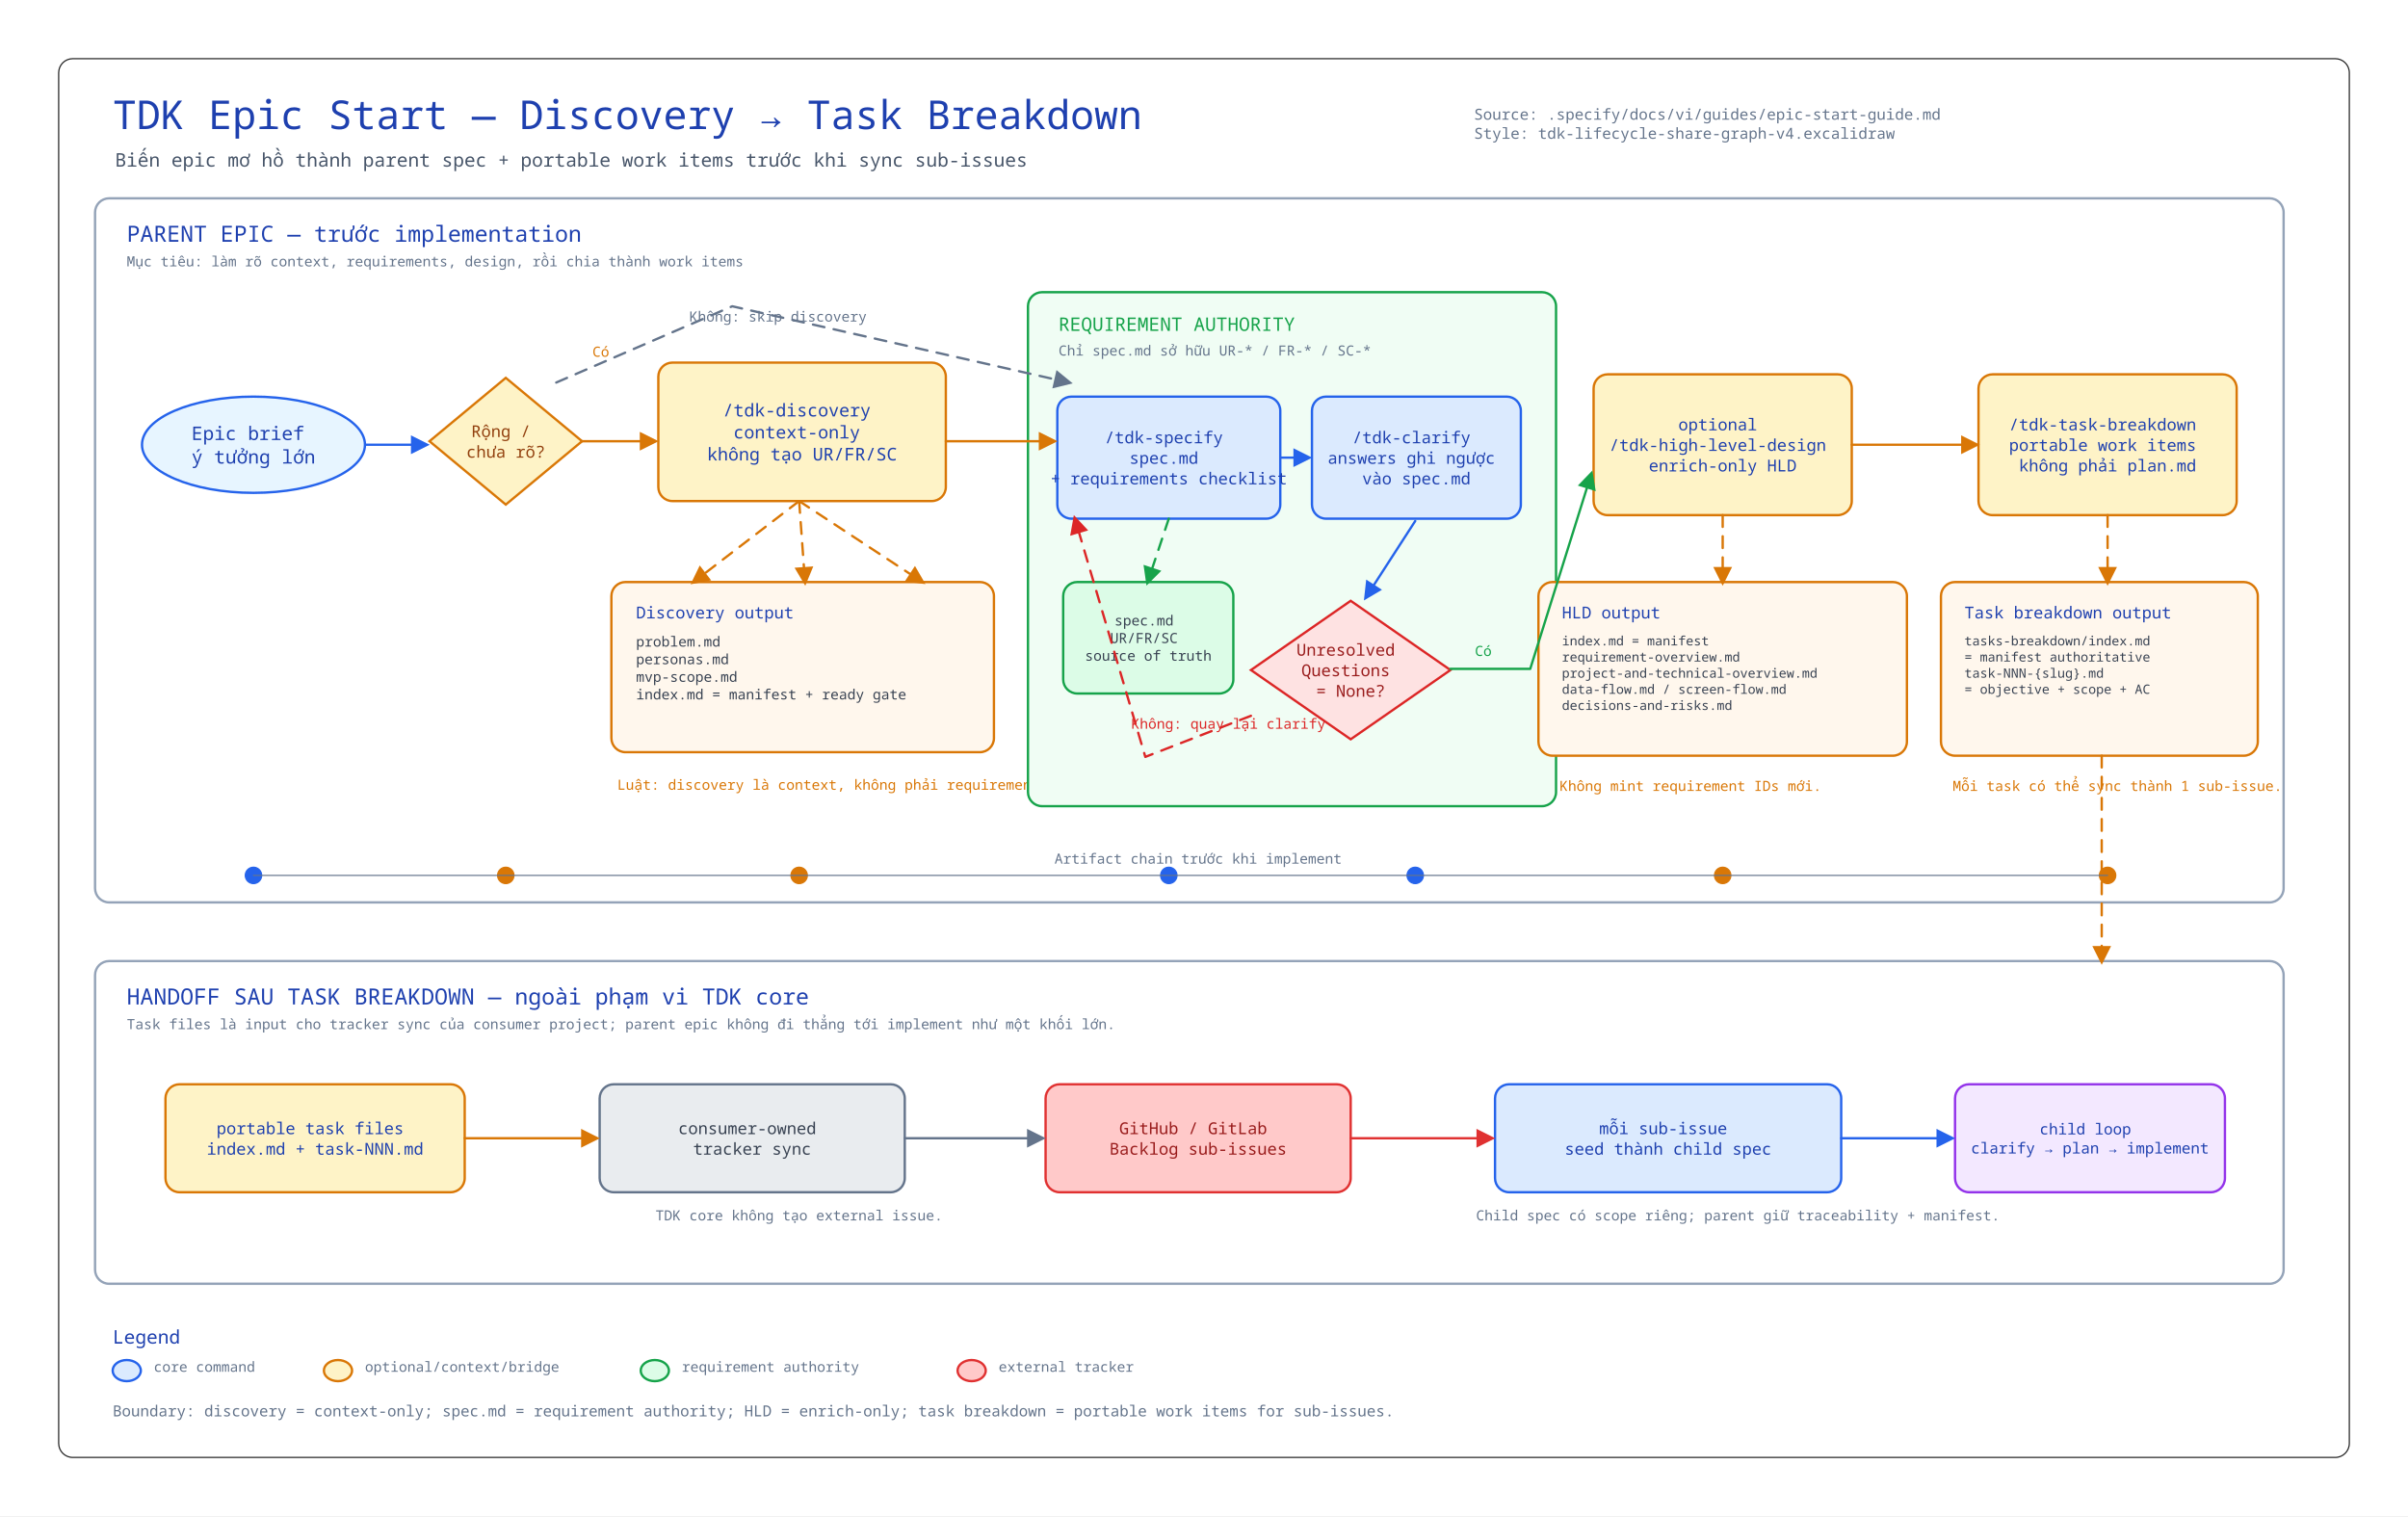
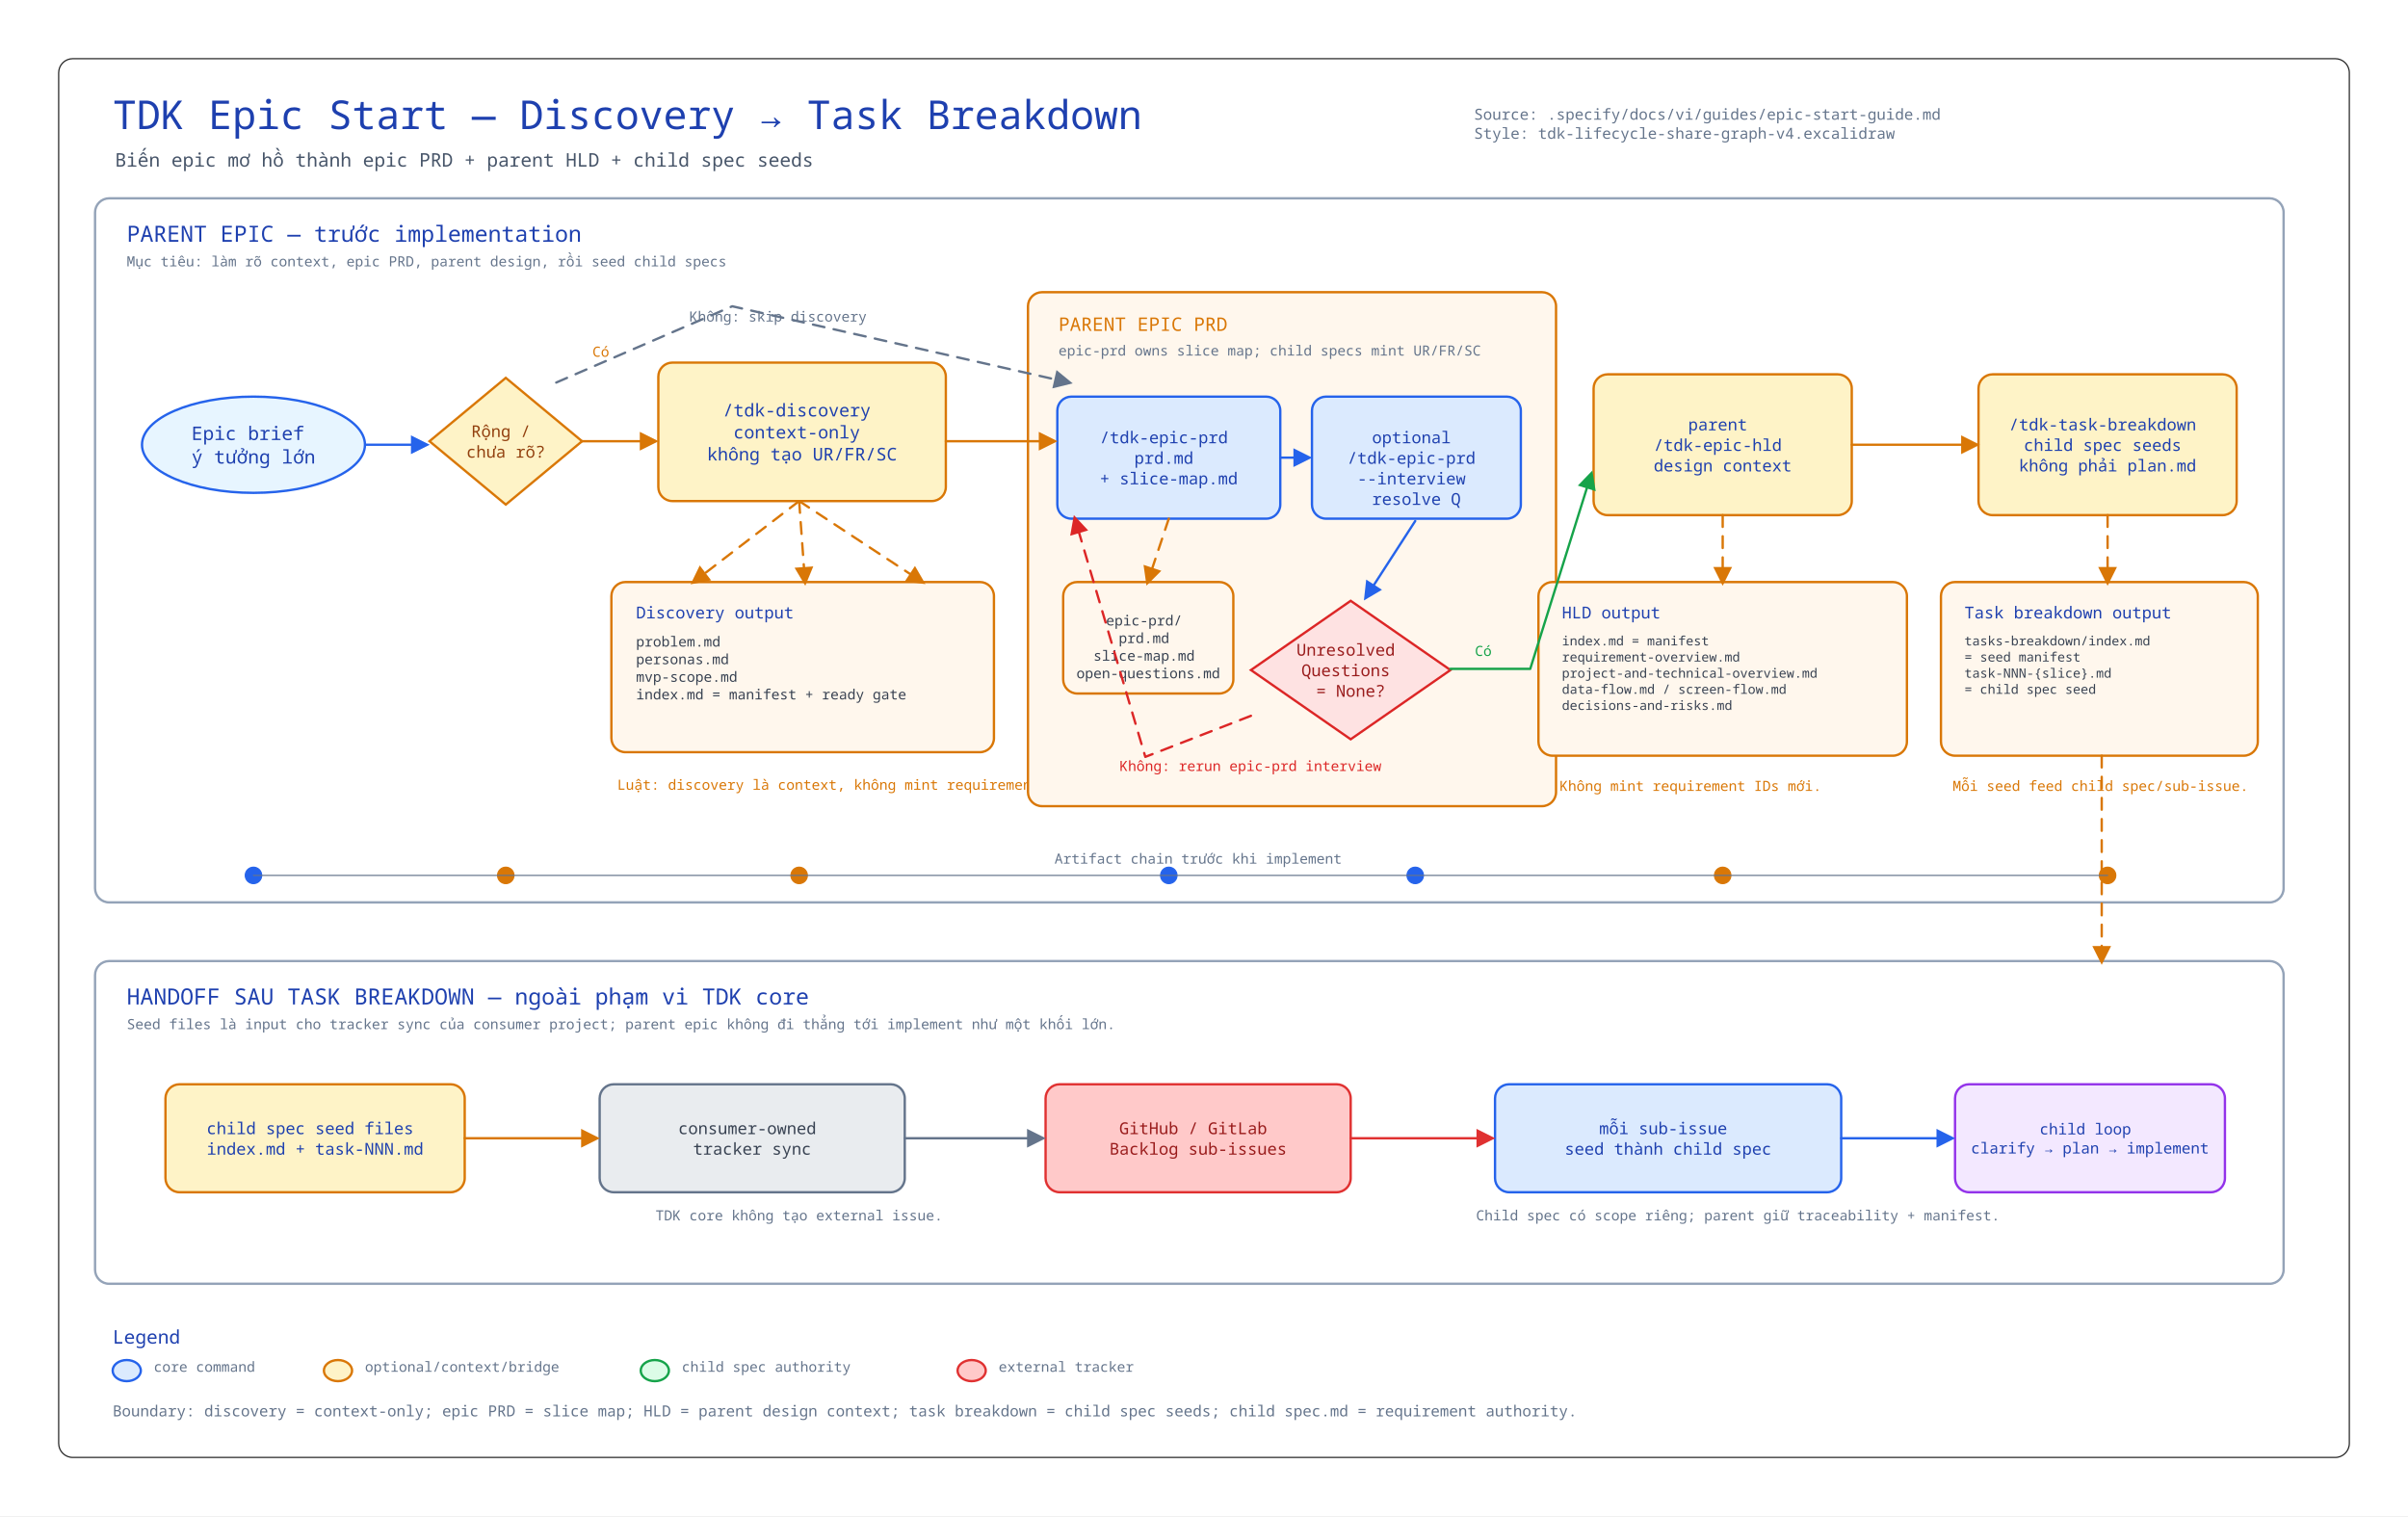
<svg xmlns="http://www.w3.org/2000/svg" width="2052" height="1292" viewBox="-26 -34 2052 1292">
  <defs>
    <marker id="arrow_76b51680" viewBox="0 0 10 10" refX="8" refY="5" markerWidth="8" markerHeight="8" orient="auto-start-reverse">
      <path d="M 0 0 L 10 5 L 0 10 z" fill="#16a34a" />
    </marker>
    <marker id="arrow_dc366fd1" viewBox="0 0 10 10" refX="8" refY="5" markerWidth="8" markerHeight="8" orient="auto-start-reverse">
      <path d="M 0 0 L 10 5 L 0 10 z" fill="#2563eb" />
    </marker>
    <marker id="arrow_db58cf7c" viewBox="0 0 10 10" refX="8" refY="5" markerWidth="8" markerHeight="8" orient="auto-start-reverse">
      <path d="M 0 0 L 10 5 L 0 10 z" fill="#64748b" />
    </marker>
    <marker id="arrow_87d2b039" viewBox="0 0 10 10" refX="8" refY="5" markerWidth="8" markerHeight="8" orient="auto-start-reverse">
      <path d="M 0 0 L 10 5 L 0 10 z" fill="#d97706" />
    </marker>
    <marker id="arrow_c733e71d" viewBox="0 0 10 10" refX="8" refY="5" markerWidth="8" markerHeight="8" orient="auto-start-reverse">
      <path d="M 0 0 L 10 5 L 0 10 z" fill="#dc2626" />
    </marker>
    <marker id="arrow_b906fbff" viewBox="0 0 10 10" refX="8" refY="5" markerWidth="8" markerHeight="8" orient="auto-start-reverse">
      <path d="M 0 0 L 10 5 L 0 10 z" fill="#e03131" />
    </marker>
  </defs>
  <rect x="-26" y="-34" width="2052" height="1292" fill="#ffffff" />
  <rect x="24" y="16" width="1952" height="1192" rx="12" ry="12" stroke="#1e1e1e" fill="none" stroke-width="1" />
  <text x="70" y="76" font-family="Noto Sans Mono" font-size="34" fill="#1e40af" text-anchor="start">
    <tspan x="70" dy="0">TDK Epic Start — Discovery → Task Breakdown</tspan>
  </text>
  <text x="72" y="108" font-family="Noto Sans Mono" font-size="16" fill="#475569" text-anchor="start">
-     <tspan x="72" dy="0">Biến epic mơ hồ thành parent spec + portable work items trước khi sync sub-issues</tspan>
+     <tspan x="72" dy="0">Biến epic mơ hồ thành epic PRD + parent HLD + child spec seeds</tspan>
  </text>
  <text x="1230" y="68" font-family="Noto Sans Mono" font-size="13" fill="#64748b" text-anchor="start">
    <tspan x="1230" dy="0">Source: .specify/docs/vi/guides/epic-start-guide.md</tspan>
    <tspan x="1230" dy="16.25">Style: tdk-lifecycle-share-graph-v4.excalidraw</tspan>
  </text>
  <rect x="55" y="135" width="1865" height="600" rx="12" ry="12" stroke="#94a3b8" fill="#ffffff" stroke-width="2" />
  <text x="82" y="172" font-family="Noto Sans Mono" font-size="19" fill="#1e40af" text-anchor="start">
    <tspan x="82" dy="0">PARENT EPIC — trước implementation</tspan>
  </text>
  <text x="82" y="193" font-family="Noto Sans Mono" font-size="12" fill="#64748b" text-anchor="start">
-     <tspan x="82" dy="0">Mục tiêu: làm rõ context, requirements, design, rồi chia thành work items</tspan>
+     <tspan x="82" dy="0">Mục tiêu: làm rõ context, epic PRD, parent design, rồi seed child specs</tspan>
  </text>
  <ellipse cx="190.0" cy="345.0" rx="95.0" ry="41.0" stroke="#2563eb" fill="#e7f5ff" stroke-width="2" />
  <text x="190.0" y="341.0" font-family="Noto Sans Mono" font-size="16" fill="#1e40af" text-anchor="middle">
    <tspan x="190.0" dy="0">Epic brief</tspan>
    <tspan x="190.0" dy="20.0">ý tưởng lớn</tspan>
  </text>
  <polygon points="405.0,288 470,342.0 405.0,396 340,342.0" stroke="#d97706" fill="#fef3c7" stroke-width="2" />
  <text x="405.0" y="338.5" font-family="Noto Sans Mono" font-size="14" fill="#92400e" text-anchor="middle">
    <tspan x="405.0" dy="0">Rộng /</tspan>
    <tspan x="405.0" dy="17.5">chưa rõ?</tspan>
  </text>
  <text x="486.0" y="270" font-family="Noto Sans Mono" font-size="12" fill="#d97706" text-anchor="middle">
    <tspan x="486.0" dy="0">Có</tspan>
  </text>
  <text x="637.0" y="240" font-family="Noto Sans Mono" font-size="12" fill="#64748b" text-anchor="middle">
    <tspan x="637.0" dy="0">Không: skip discovery</tspan>
  </text>
  <rect x="535" y="275" width="245" height="118" rx="12" ry="12" stroke="#d97706" fill="#fef3c7" stroke-width="2" />
  <text x="657.5" y="320.875" font-family="Noto Sans Mono" font-size="15" fill="#1e40af" text-anchor="middle">
    <tspan x="657.5" dy="0">/tdk-discovery</tspan>
    <tspan x="657.5" dy="18.75">context-only</tspan>
    <tspan x="657.5" dy="18.75">không tạo UR/FR/SC</tspan>
  </text>
  <rect x="495" y="462" width="326" height="145" rx="12" ry="12" stroke="#d97706" fill="#fff7ed" stroke-width="2" />
  <text x="516" y="493" font-family="Noto Sans Mono" font-size="14" fill="#1e40af" text-anchor="start">
    <tspan x="516" dy="0">Discovery output</tspan>
  </text>
  <text x="516" y="517" font-family="Noto Sans Mono" font-size="12" fill="#374151" text-anchor="start">
    <tspan x="516" dy="0">problem.md</tspan>
    <tspan x="516" dy="15.0">personas.md</tspan>
    <tspan x="516" dy="15.0">mvp-scope.md</tspan>
    <tspan x="516" dy="15.0">index.md = manifest + ready gate</tspan>
  </text>
  <text x="500" y="639" font-family="Noto Sans Mono" font-size="12" fill="#d97706" text-anchor="start">
-     <tspan x="500" dy="0">Luật: discovery là context, không phải requirement authority.</tspan>
-   </text>
-   <rect x="850" y="215" width="450" height="438" rx="12" ry="12" stroke="#16a34a" fill="#f0fdf4" stroke-width="2" />
-   <text x="876" y="248" font-family="Noto Sans Mono" font-size="16" fill="#16a34a" text-anchor="start">
-     <tspan x="876" dy="0">REQUIREMENT AUTHORITY</tspan>
+     <tspan x="500" dy="0">Luật: discovery là context, không mint requirement IDs.</tspan>
+   </text>
+   <rect x="850" y="215" width="450" height="438" rx="12" ry="12" stroke="#d97706" fill="#fff7ed" stroke-width="2" />
+   <text x="876" y="248" font-family="Noto Sans Mono" font-size="16" fill="#d97706" text-anchor="start">
+     <tspan x="876" dy="0">PARENT EPIC PRD</tspan>
  </text>
  <text x="876" y="269" font-family="Noto Sans Mono" font-size="12" fill="#64748b" text-anchor="start">
-     <tspan x="876" dy="0">Chỉ spec.md sở hữu UR-* / FR-* / SC-*</tspan>
+     <tspan x="876" dy="0">epic-prd owns slice map; child specs mint UR/FR/SC</tspan>
  </text>
  <rect x="875" y="304" width="190" height="104" rx="12" ry="12" stroke="#2563eb" fill="#dbeafe" stroke-width="2" />
  <text x="970.0" y="343.75" font-family="Noto Sans Mono" font-size="14" fill="#1e40af" text-anchor="middle">
-     <tspan x="970.0" dy="0">/tdk-specify</tspan>
-     <tspan x="970.0" dy="17.5">spec.md</tspan>
-     <tspan x="970.0" dy="17.5">+ requirements checklist</tspan>
+     <tspan x="970.0" dy="0">/tdk-epic-prd</tspan>
+     <tspan x="970.0" dy="17.5">prd.md</tspan>
+     <tspan x="970.0" dy="17.5">+ slice-map.md</tspan>
  </text>
  <rect x="1092" y="304" width="178" height="104" rx="12" ry="12" stroke="#2563eb" fill="#dbeafe" stroke-width="2" />
  <text x="1181.0" y="343.75" font-family="Noto Sans Mono" font-size="14" fill="#1e40af" text-anchor="middle">
-     <tspan x="1181.0" dy="0">/tdk-clarify</tspan>
-     <tspan x="1181.0" dy="17.5">answers ghi ngược</tspan>
-     <tspan x="1181.0" dy="17.5">vào spec.md</tspan>
+     <tspan x="1181.0" dy="0">optional</tspan>
+     <tspan x="1181.0" dy="17.5">/tdk-epic-prd</tspan>
+     <tspan x="1181.0" dy="17.5">--interview</tspan>
+     <tspan x="1181.0" dy="17.5">resolve Q</tspan>
  </text>
  <polygon points="1125.0,478 1210,537.0 1125.0,596 1040,537.0" stroke="#dc2626" fill="#fee2e2" stroke-width="2" />
  <text x="1125.0" y="524.75" font-family="Noto Sans Mono" font-size="14" fill="#991b1b" text-anchor="middle">
    <tspan x="1125.0" dy="0">Unresolved</tspan>
    <tspan x="1125.0" dy="17.5">Questions</tspan>
    <tspan x="1125.0" dy="17.5">= None?</tspan>
  </text>
-   <text x="938" y="587" font-family="Noto Sans Mono" font-size="12" fill="#dc2626" text-anchor="start">
-     <tspan x="938" dy="0">Không: quay lại clarify</tspan>
+   <text x="928" y="623" font-family="Noto Sans Mono" font-size="12" fill="#dc2626" text-anchor="start">
+     <tspan x="928" dy="0">Không: rerun epic-prd interview</tspan>
  </text>
  <text x="1238.0" y="525" font-family="Noto Sans Mono" font-size="12" fill="#16a34a" text-anchor="middle">
    <tspan x="1238.0" dy="0">Có</tspan>
  </text>
-   <rect x="880" y="462" width="145" height="95" rx="12" ry="12" stroke="#16a34a" fill="#dcfce7" stroke-width="2" />
+   <rect x="880" y="462" width="145" height="95" rx="12" ry="12" stroke="#d97706" fill="#fff7ed" stroke-width="2" />
  <text x="952.5" y="499.0" font-family="Noto Sans Mono" font-size="12" fill="#374151" text-anchor="middle">
-     <tspan x="952.5" dy="0">spec.md</tspan>
-     <tspan x="952.5" dy="15.0">UR/FR/SC</tspan>
-     <tspan x="952.5" dy="15.0">source of truth</tspan>
+     <tspan x="952.5" dy="0">epic-prd/</tspan>
+     <tspan x="952.5" dy="15.0">prd.md</tspan>
+     <tspan x="952.5" dy="15.0">slice-map.md</tspan>
+     <tspan x="952.5" dy="15.0">open-questions.md</tspan>
  </text>
  <rect x="1332" y="285" width="220" height="120" rx="12" ry="12" stroke="#d97706" fill="#fef3c7" stroke-width="2" />
  <text x="1442.0" y="332.75" font-family="Noto Sans Mono" font-size="14" fill="#1e40af" text-anchor="middle">
-     <tspan x="1442.0" dy="0">optional</tspan>
-     <tspan x="1442.0" dy="17.5">/tdk-high-level-design</tspan>
-     <tspan x="1442.0" dy="17.5">enrich-only HLD</tspan>
+     <tspan x="1442.0" dy="0">parent</tspan>
+     <tspan x="1442.0" dy="17.5">/tdk-epic-hld</tspan>
+     <tspan x="1442.0" dy="17.5">design context</tspan>
  </text>
  <rect x="1285" y="462" width="314" height="148" rx="12" ry="12" stroke="#d97706" fill="#fff7ed" stroke-width="2" />
  <text x="1305" y="493" font-family="Noto Sans Mono" font-size="14" fill="#1e40af" text-anchor="start">
    <tspan x="1305" dy="0">HLD output</tspan>
  </text>
  <text x="1305" y="516" font-family="Noto Sans Mono" font-size="11" fill="#374151" text-anchor="start">
    <tspan x="1305" dy="0">index.md = manifest</tspan>
    <tspan x="1305" dy="13.75">requirement-overview.md</tspan>
    <tspan x="1305" dy="13.75">project-and-technical-overview.md</tspan>
    <tspan x="1305" dy="13.75">data-flow.md / screen-flow.md</tspan>
    <tspan x="1305" dy="13.75">decisions-and-risks.md</tspan>
  </text>
  <text x="1303" y="640" font-family="Noto Sans Mono" font-size="12" fill="#d97706" text-anchor="start">
    <tspan x="1303" dy="0">Không mint requirement IDs mới.</tspan>
  </text>
  <rect x="1660" y="285" width="220" height="120" rx="12" ry="12" stroke="#d97706" fill="#fef3c7" stroke-width="2" />
  <text x="1770.0" y="332.75" font-family="Noto Sans Mono" font-size="14" fill="#1e40af" text-anchor="middle">
    <tspan x="1770.0" dy="0">/tdk-task-breakdown</tspan>
-     <tspan x="1770.0" dy="17.5">portable work items</tspan>
+     <tspan x="1770.0" dy="17.5">child spec seeds</tspan>
    <tspan x="1770.0" dy="17.5">không phải plan.md</tspan>
  </text>
  <rect x="1628" y="462" width="270" height="148" rx="12" ry="12" stroke="#d97706" fill="#fff7ed" stroke-width="2" />
  <text x="1648" y="493" font-family="Noto Sans Mono" font-size="14" fill="#1e40af" text-anchor="start">
    <tspan x="1648" dy="0">Task breakdown output</tspan>
  </text>
  <text x="1648" y="516" font-family="Noto Sans Mono" font-size="11" fill="#374151" text-anchor="start">
    <tspan x="1648" dy="0">tasks-breakdown/index.md</tspan>
-     <tspan x="1648" dy="13.75">= manifest authoritative</tspan>
+     <tspan x="1648" dy="13.75">= seed manifest</tspan>
    <tspan x="1648" dy="13.75" />
-     <tspan x="1648" dy="13.75">task-NNN-{slug}.md</tspan>
-     <tspan x="1648" dy="13.75">= objective + scope + AC</tspan>
+     <tspan x="1648" dy="13.75">task-NNN-{slice}.md</tspan>
+     <tspan x="1648" dy="13.75">= child spec seed</tspan>
  </text>
  <text x="1638" y="640" font-family="Noto Sans Mono" font-size="12" fill="#d97706" text-anchor="start">
-     <tspan x="1638" dy="0">Mỗi task có thể sync thành 1 sub-issue.</tspan>
+     <tspan x="1638" dy="0">Mỗi seed feed child spec/sub-issue.</tspan>
  </text>
  <path d="M 286 345 L 337 345" fill="none" stroke="#2563eb" stroke-width="2" stroke-linecap="round" stroke-linejoin="round" marker-end="url(#arrow_dc366fd1)" />
  <path d="M 470 342 L 532 342" fill="none" stroke="#d97706" stroke-width="2" stroke-linecap="round" stroke-linejoin="round" marker-end="url(#arrow_87d2b039)" />
  <path d="M 448 292 L 598 227 L 885 292" fill="none" stroke="#64748b" stroke-width="2" stroke-linecap="round" stroke-linejoin="round" stroke-dasharray="10 8" marker-end="url(#arrow_db58cf7c)" />
  <path d="M 780 342 L 872 342" fill="none" stroke="#d97706" stroke-width="2" stroke-linecap="round" stroke-linejoin="round" marker-end="url(#arrow_87d2b039)" />
  <path d="M 1065 356 L 1089 356" fill="none" stroke="#2563eb" stroke-width="2" stroke-linecap="round" stroke-linejoin="round" marker-end="url(#arrow_dc366fd1)" />
  <path d="M 1180 410 L 1138 475" fill="none" stroke="#2563eb" stroke-width="2" stroke-linecap="round" stroke-linejoin="round" marker-end="url(#arrow_dc366fd1)" />
  <path d="M 1040 576 L 950 611 L 890 408" fill="none" stroke="#dc2626" stroke-width="2" stroke-linecap="round" stroke-linejoin="round" stroke-dasharray="10 8" marker-end="url(#arrow_c733e71d)" />
  <path d="M 1210 536 L 1278 536 L 1330 370" fill="none" stroke="#16a34a" stroke-width="2" stroke-linecap="round" stroke-linejoin="round" marker-end="url(#arrow_76b51680)" />
  <path d="M 1552 345 L 1658 345" fill="none" stroke="#d97706" stroke-width="2" stroke-linecap="round" stroke-linejoin="round" marker-end="url(#arrow_87d2b039)" />
  <path d="M 655 393 L 565 462" fill="none" stroke="#d97706" stroke-width="2" stroke-linecap="round" stroke-linejoin="round" stroke-dasharray="10 8" marker-end="url(#arrow_87d2b039)" />
  <path d="M 655 393 L 660 462" fill="none" stroke="#d97706" stroke-width="2" stroke-linecap="round" stroke-linejoin="round" stroke-dasharray="10 8" marker-end="url(#arrow_87d2b039)" />
  <path d="M 655 393 L 760 462" fill="none" stroke="#d97706" stroke-width="2" stroke-linecap="round" stroke-linejoin="round" stroke-dasharray="10 8" marker-end="url(#arrow_87d2b039)" />
-   <path d="M 970 408 L 952 462" fill="none" stroke="#16a34a" stroke-width="2" stroke-linecap="round" stroke-linejoin="round" stroke-dasharray="10 8" marker-end="url(#arrow_76b51680)" />
+   <path d="M 970 408 L 952 462" fill="none" stroke="#d97706" stroke-width="2" stroke-linecap="round" stroke-linejoin="round" stroke-dasharray="10 8" marker-end="url(#arrow_87d2b039)" />
  <path d="M 1442 405 L 1442 462" fill="none" stroke="#d97706" stroke-width="2" stroke-linecap="round" stroke-linejoin="round" stroke-dasharray="10 8" marker-end="url(#arrow_87d2b039)" />
  <path d="M 1770 405 L 1770 462" fill="none" stroke="#d97706" stroke-width="2" stroke-linecap="round" stroke-linejoin="round" stroke-dasharray="10 8" marker-end="url(#arrow_87d2b039)" />
  <rect x="55" y="785" width="1865" height="275" rx="12" ry="12" stroke="#94a3b8" fill="#ffffff" stroke-width="2" />
  <text x="82" y="822" font-family="Noto Sans Mono" font-size="19" fill="#1e40af" text-anchor="start">
    <tspan x="82" dy="0">HANDOFF SAU TASK BREAKDOWN — ngoài phạm vi TDK core</tspan>
  </text>
  <text x="82" y="843" font-family="Noto Sans Mono" font-size="12" fill="#64748b" text-anchor="start">
-     <tspan x="82" dy="0">Task files là input cho tracker sync của consumer project; parent epic không đi thẳng tới implement như một khối lớn.</tspan>
+     <tspan x="82" dy="0">Seed files là input cho tracker sync của consumer project; parent epic không đi thẳng tới implement như một khối lớn.</tspan>
  </text>
  <rect x="115" y="890" width="255" height="92" rx="12" ry="12" stroke="#d97706" fill="#fef3c7" stroke-width="2" />
  <text x="242.5" y="932.5" font-family="Noto Sans Mono" font-size="14" fill="#1e40af" text-anchor="middle">
-     <tspan x="242.5" dy="0">portable task files</tspan>
+     <tspan x="242.5" dy="0">child spec seed files</tspan>
    <tspan x="242.5" dy="17.5">index.md + task-NNN.md</tspan>
  </text>
  <rect x="485" y="890" width="260" height="92" rx="12" ry="12" stroke="#64748b" fill="#e9ecef" stroke-width="2" />
  <text x="615.0" y="932.5" font-family="Noto Sans Mono" font-size="14" fill="#374151" text-anchor="middle">
    <tspan x="615.0" dy="0">consumer-owned</tspan>
    <tspan x="615.0" dy="17.5">tracker sync</tspan>
  </text>
  <rect x="865" y="890" width="260" height="92" rx="12" ry="12" stroke="#e03131" fill="#ffc9c9" stroke-width="2" />
  <text x="995.0" y="932.5" font-family="Noto Sans Mono" font-size="14" fill="#991b1b" text-anchor="middle">
    <tspan x="995.0" dy="0">GitHub / GitLab</tspan>
    <tspan x="995.0" dy="17.5">Backlog sub-issues</tspan>
  </text>
  <rect x="1248" y="890" width="295" height="92" rx="12" ry="12" stroke="#2563eb" fill="#dbeafe" stroke-width="2" />
  <text x="1395.5" y="932.5" font-family="Noto Sans Mono" font-size="14" fill="#1e40af" text-anchor="middle">
    <tspan x="1395.5" dy="0">mỗi sub-issue</tspan>
    <tspan x="1395.5" dy="17.5">seed thành child spec</tspan>
  </text>
  <rect x="1640" y="890" width="230" height="92" rx="12" ry="12" stroke="#9333ea" fill="#f3e8ff" stroke-width="2" />
  <text x="1755.0" y="932.75" font-family="Noto Sans Mono" font-size="13" fill="#1e40af" text-anchor="middle">
    <tspan x="1755.0" dy="0">child loop</tspan>
    <tspan x="1755.0" dy="16.25">clarify → plan → implement</tspan>
  </text>
  <path d="M 1765 610 L 1765 785" fill="none" stroke="#d97706" stroke-width="2" stroke-linecap="round" stroke-linejoin="round" stroke-dasharray="10 8" marker-end="url(#arrow_87d2b039)" />
  <path d="M 370 936 L 482 936" fill="none" stroke="#d97706" stroke-width="2" stroke-linecap="round" stroke-linejoin="round" marker-end="url(#arrow_87d2b039)" />
  <path d="M 745 936 L 862 936" fill="none" stroke="#64748b" stroke-width="2" stroke-linecap="round" stroke-linejoin="round" marker-end="url(#arrow_db58cf7c)" />
  <path d="M 1125 936 L 1245 936" fill="none" stroke="#e03131" stroke-width="2" stroke-linecap="round" stroke-linejoin="round" marker-end="url(#arrow_b906fbff)" />
  <path d="M 1543 936 L 1637 936" fill="none" stroke="#2563eb" stroke-width="2" stroke-linecap="round" stroke-linejoin="round" marker-end="url(#arrow_dc366fd1)" />
  <text x="655.0" y="1006" font-family="Noto Sans Mono" font-size="12" fill="#64748b" text-anchor="middle">
    <tspan x="655.0" dy="0">TDK core không tạo external issue.</tspan>
  </text>
  <text x="1455.0" y="1006" font-family="Noto Sans Mono" font-size="12" fill="#64748b" text-anchor="middle">
    <tspan x="1455.0" dy="0">Child spec có scope riêng; parent giữ traceability + manifest.</tspan>
  </text>
  <text x="70" y="1111" font-family="Noto Sans Mono" font-size="16" fill="#1e40af" text-anchor="start">
    <tspan x="70" dy="0">Legend</tspan>
  </text>
  <rect x="70" y="1125" width="24" height="18" rx="12" ry="12" stroke="#2563eb" fill="#dbeafe" stroke-width="2" />
  <text x="105" y="1135" font-family="Noto Sans Mono" font-size="12" fill="#64748b" text-anchor="start">
    <tspan x="105" dy="0">core command</tspan>
  </text>
  <rect x="250" y="1125" width="24" height="18" rx="12" ry="12" stroke="#d97706" fill="#fef3c7" stroke-width="2" />
  <text x="285" y="1135" font-family="Noto Sans Mono" font-size="12" fill="#64748b" text-anchor="start">
    <tspan x="285" dy="0">optional/context/bridge</tspan>
  </text>
  <rect x="520" y="1125" width="24" height="18" rx="12" ry="12" stroke="#16a34a" fill="#dcfce7" stroke-width="2" />
  <text x="555" y="1135" font-family="Noto Sans Mono" font-size="12" fill="#64748b" text-anchor="start">
-     <tspan x="555" dy="0">requirement authority</tspan>
+     <tspan x="555" dy="0">child spec authority</tspan>
  </text>
  <rect x="790" y="1125" width="24" height="18" rx="12" ry="12" stroke="#e03131" fill="#ffc9c9" stroke-width="2" />
  <text x="825" y="1135" font-family="Noto Sans Mono" font-size="12" fill="#64748b" text-anchor="start">
    <tspan x="825" dy="0">external tracker</tspan>
  </text>
  <text x="70" y="1173" font-family="Noto Sans Mono" font-size="13" fill="#64748b" text-anchor="start">
-     <tspan x="70" dy="0">Boundary: discovery = context-only; spec.md = requirement authority; HLD = enrich-only; task breakdown = portable work items for sub-issues.</tspan>
+     <tspan x="70" dy="0">Boundary: discovery = context-only; epic PRD = slice map; HLD = parent design context; task breakdown = child spec seeds; child spec.md = requirement authority.</tspan>
  </text>
  <ellipse cx="190.0" cy="712.0" rx="7.0" ry="7.0" stroke="#2563eb" fill="#2563eb" stroke-width="1" />
  <ellipse cx="405.0" cy="712.0" rx="7.0" ry="7.0" stroke="#d97706" fill="#d97706" stroke-width="1" />
  <ellipse cx="655.0" cy="712.0" rx="7.0" ry="7.0" stroke="#d97706" fill="#d97706" stroke-width="1" />
  <ellipse cx="970.0" cy="712.0" rx="7.0" ry="7.0" stroke="#2563eb" fill="#2563eb" stroke-width="1" />
  <ellipse cx="1180.0" cy="712.0" rx="7.0" ry="7.0" stroke="#2563eb" fill="#2563eb" stroke-width="1" />
  <ellipse cx="1442.0" cy="712.0" rx="7.0" ry="7.0" stroke="#d97706" fill="#d97706" stroke-width="1" />
  <ellipse cx="1770.0" cy="712.0" rx="7.0" ry="7.0" stroke="#d97706" fill="#d97706" stroke-width="1" />
  <path d="M 190 712 L 1770 712" fill="none" stroke="#64748b" stroke-width="1" stroke-linecap="round" stroke-linejoin="round" />
  <text x="995.0" y="702" font-family="Noto Sans Mono" font-size="12" fill="#64748b" text-anchor="middle">
    <tspan x="995.0" dy="0">Artifact chain trước khi implement</tspan>
  </text>
</svg>
